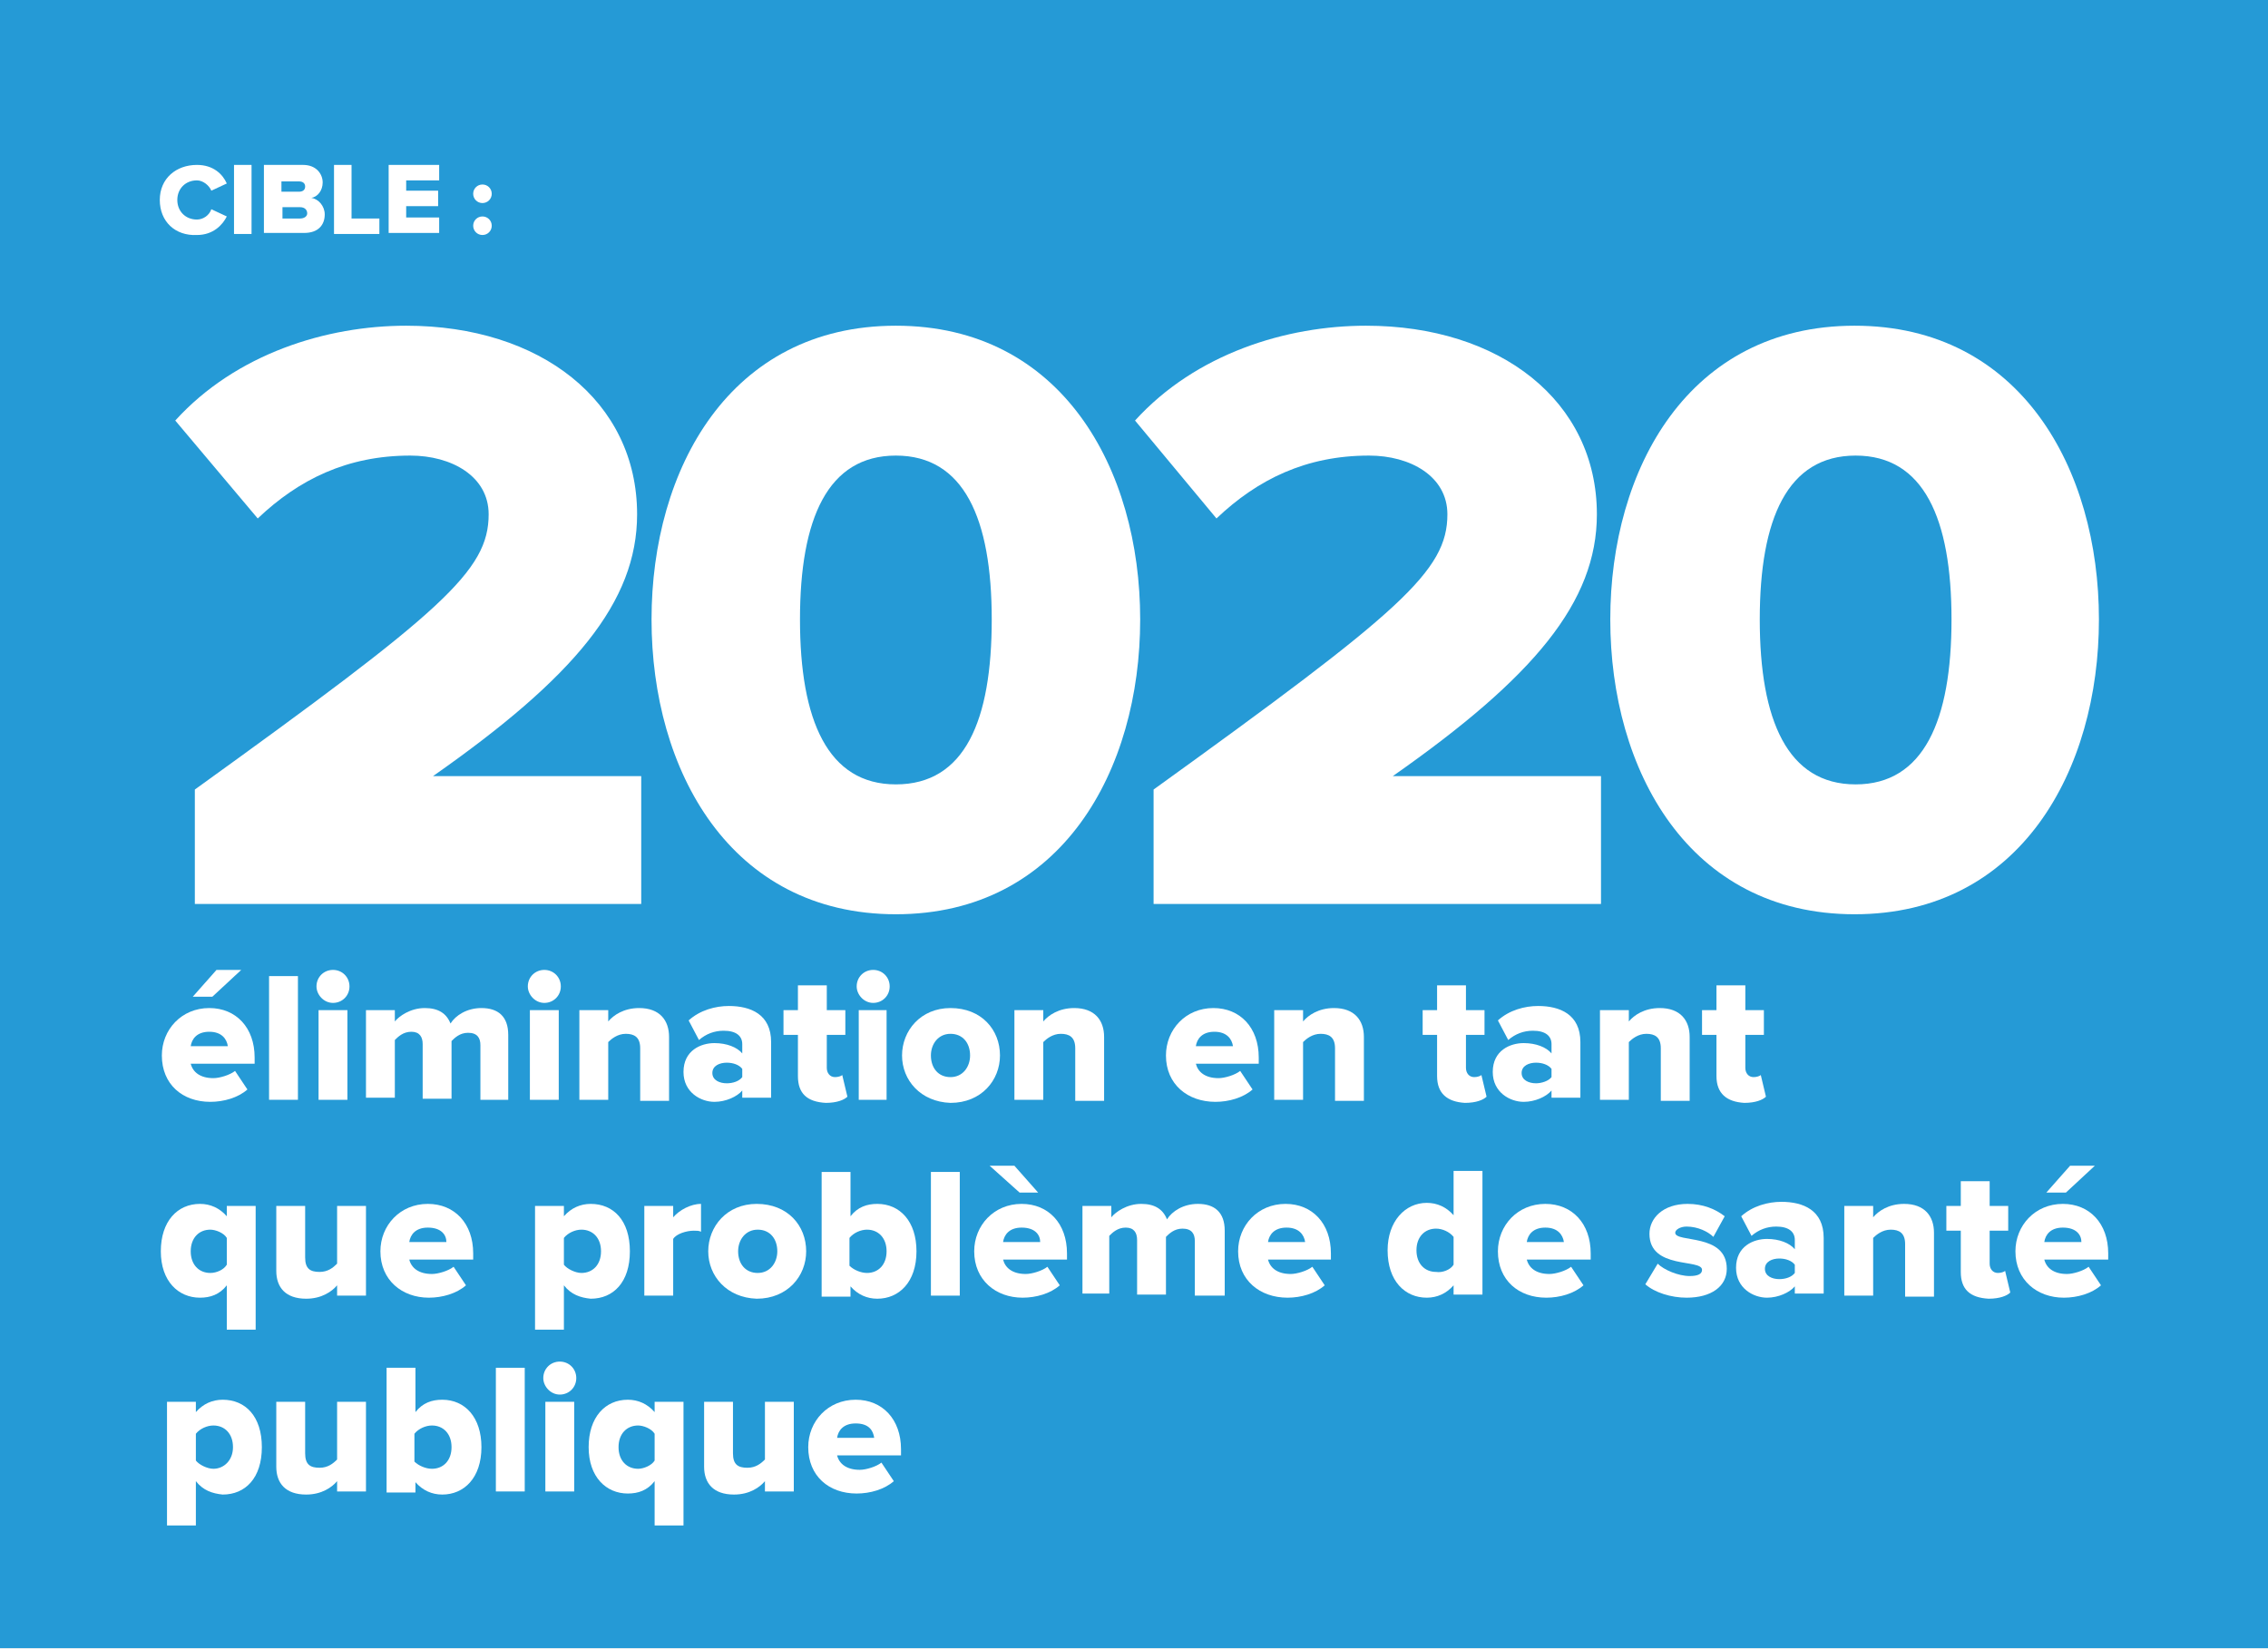
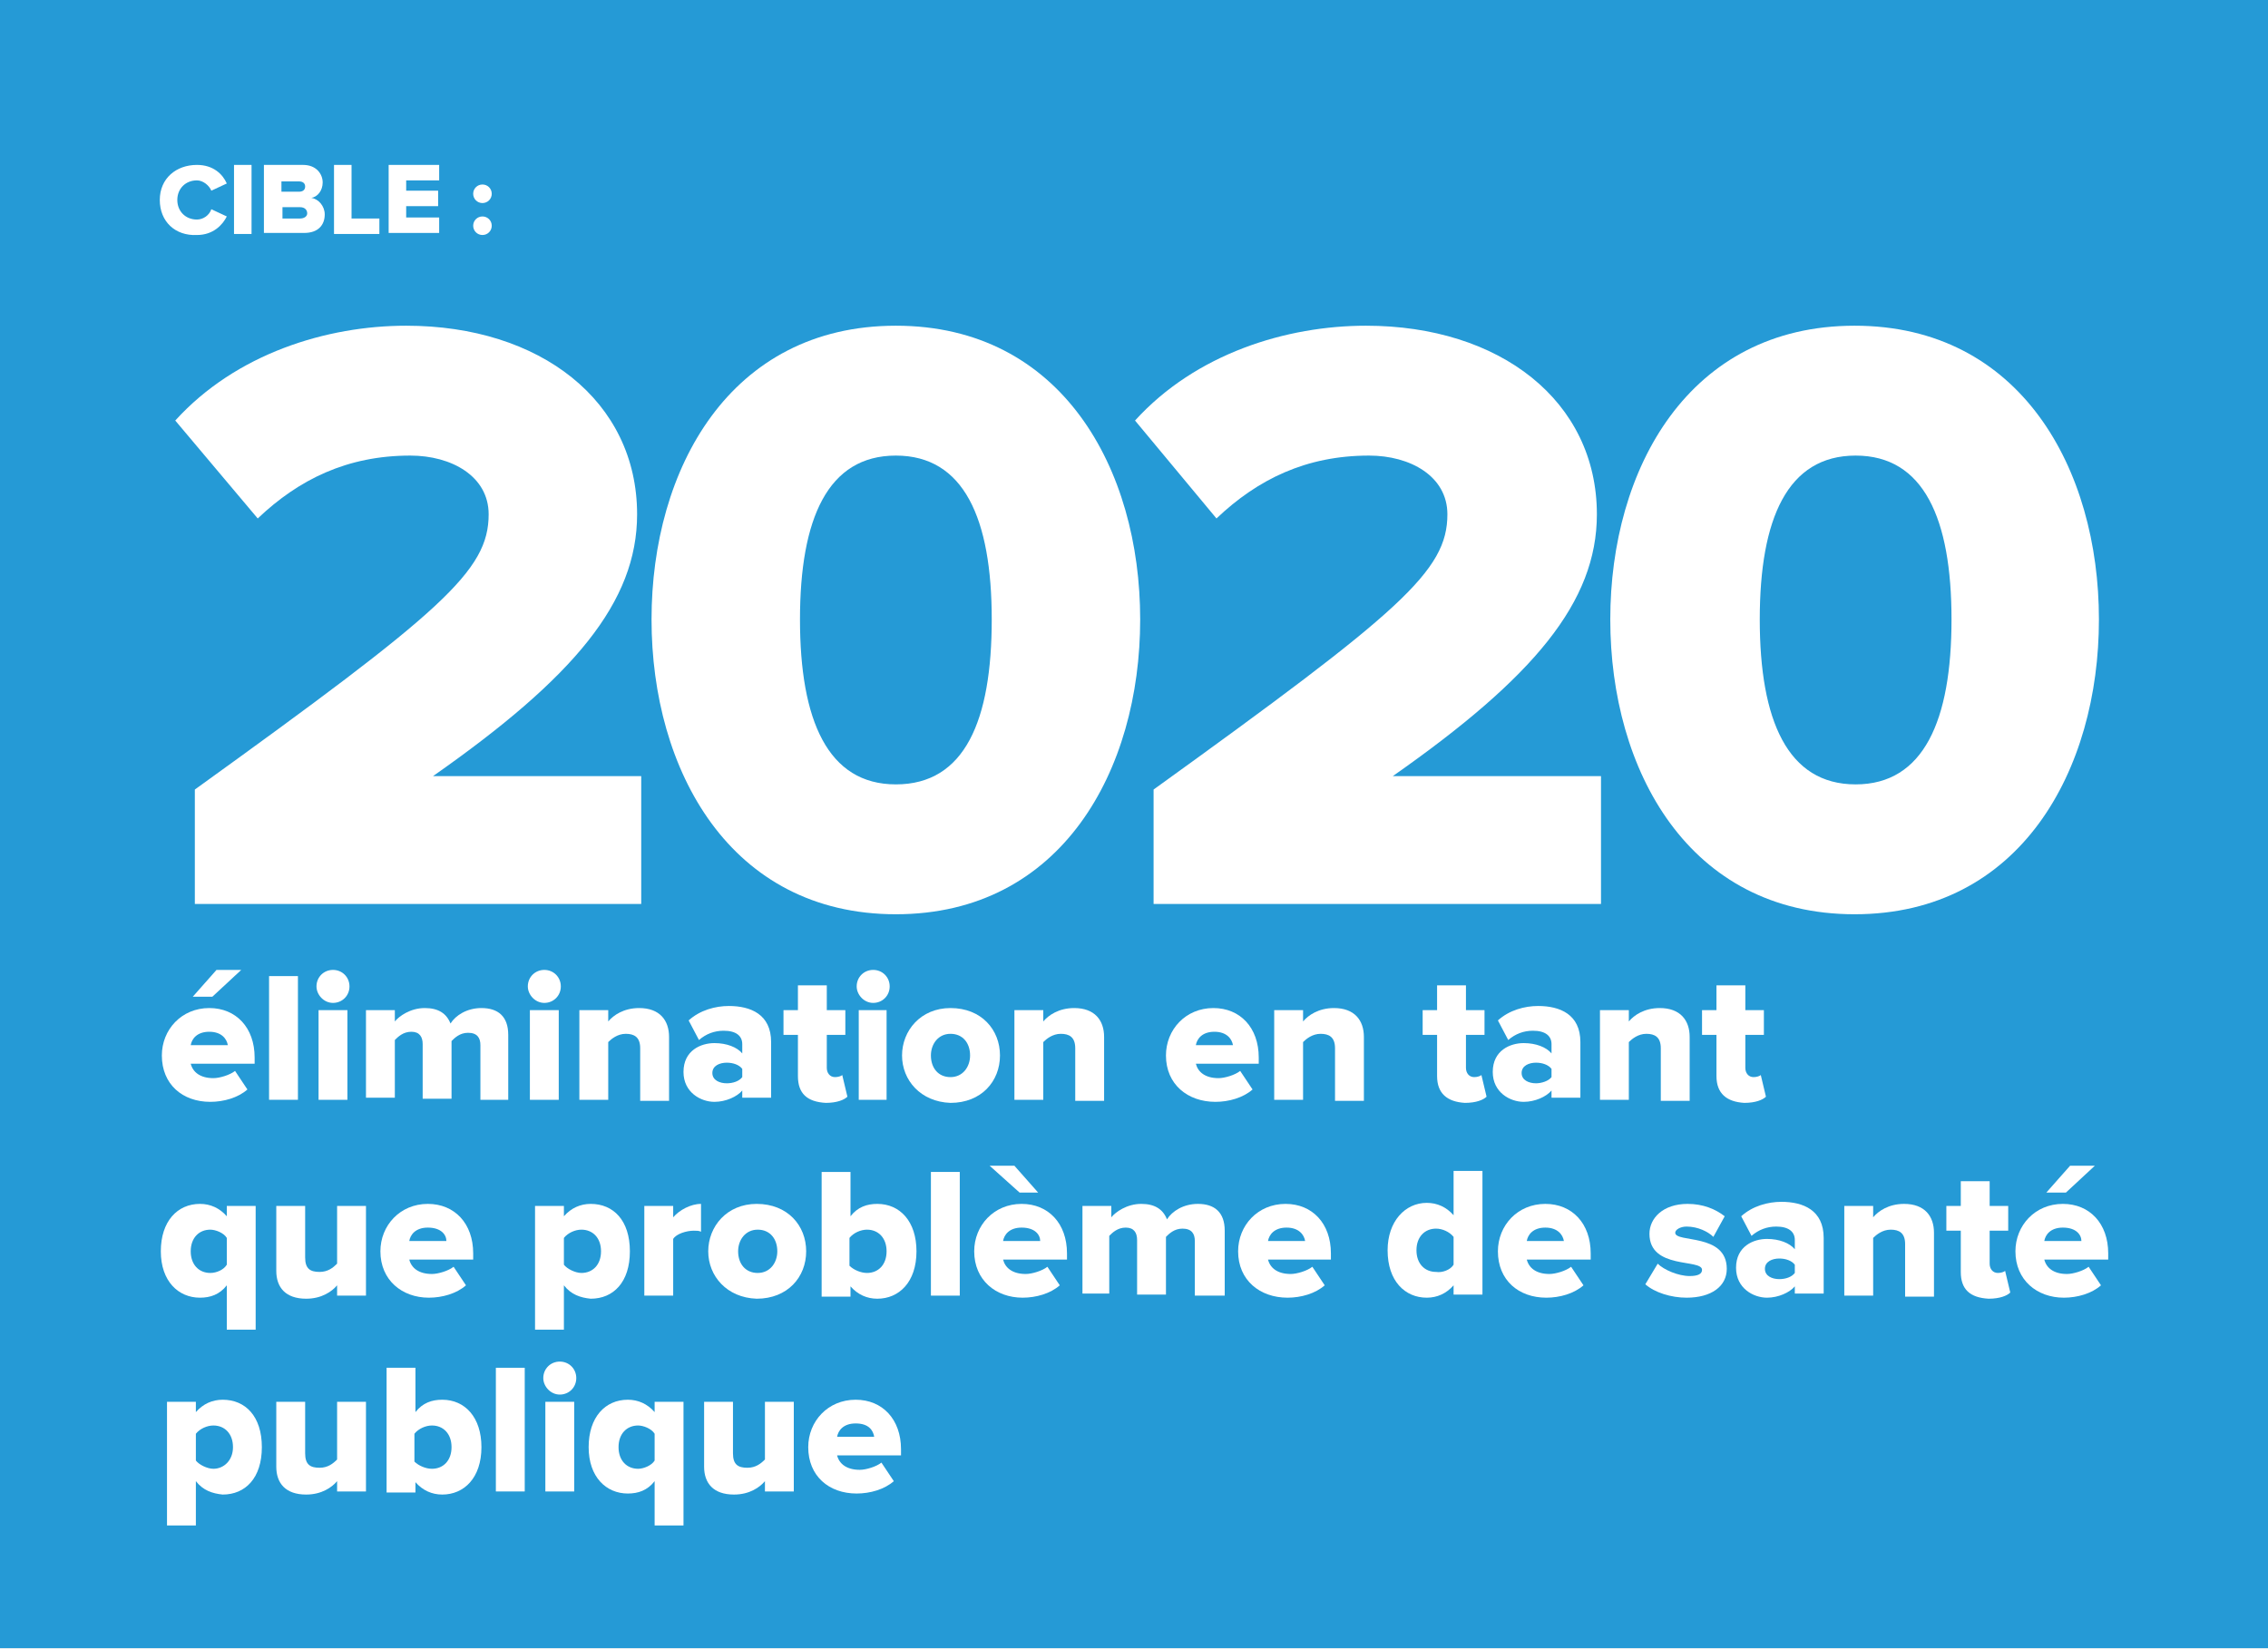
- <svg xmlns="http://www.w3.org/2000/svg" version="1.1" id="Layer_1" x="0px" y="0px" viewBox="0 0 220 159.9" style="enable-background:new 0 0 220 159.9;" xml:space="preserve">
-   <style type="text/css">
- 	.st0{fill:#259AD6;}
- 	.st1{fill:#FFFFFF;}
- </style>
-   <rect x="0" class="st0" width="220" height="159.9" />
+ <svg xmlns="http://www.w3.org/2000/svg" version="1.1" id="Layer_1" x="0px" y="0px" width="220px" height="159.9px" viewBox="0 0 220 159.9" enable-background="new 0 0 220 159.9" xml:space="preserve">
+   <rect x="0" fill="#259AD6" width="220" height="159.9" />
  <g>
-     <path class="st1" d="M15.5,19.4c0-2.1,1.6-3.4,3.6-3.4c1.6,0,2.5,0.9,2.9,1.8l-1.5,0.7c-0.2-0.5-0.8-1-1.4-1   c-1.1,0-1.9,0.8-1.9,1.9c0,1.1,0.8,1.9,1.9,1.9c0.6,0,1.2-0.4,1.4-1l1.5,0.7c-0.4,0.8-1.3,1.8-2.9,1.8C17,22.9,15.5,21.5,15.5,19.4   z" />
-     <path class="st1" d="M22.7,22.7v-6.7h1.7v6.7H22.7z" />
-     <path class="st1" d="M25.6,22.7v-6.7h3.8c1.3,0,1.9,0.9,1.9,1.7c0,0.8-0.5,1.4-1.1,1.5c0.7,0.1,1.3,0.8,1.3,1.6c0,1-0.6,1.8-2,1.8   H25.6z M29.6,18.1c0-0.3-0.2-0.5-0.6-0.5h-1.7v1H29C29.4,18.6,29.6,18.4,29.6,18.1z M29.8,20.7c0-0.3-0.2-0.6-0.7-0.6h-1.7v1.1h1.7   C29.5,21.2,29.8,21,29.8,20.7z" />
-     <path class="st1" d="M32.4,22.7v-6.7h1.7v5.2h2.7v1.5H32.4z" />
-     <path class="st1" d="M37.7,22.7v-6.7h4.9v1.5h-3.2v1h3.1v1.5h-3.1v1.1h3.2v1.5H37.7z" />
-     <path class="st1" d="M45.9,18.8c0-0.5,0.4-0.9,0.9-0.9s0.9,0.4,0.9,0.9s-0.4,0.9-0.9,0.9S45.9,19.3,45.9,18.8z M45.9,21.9   c0-0.5,0.4-0.9,0.9-0.9s0.9,0.4,0.9,0.9c0,0.5-0.4,0.9-0.9,0.9S45.9,22.4,45.9,21.9z" />
-     <path class="st1" d="M18.9,87.7V76.6c24-17.3,28.5-21.2,28.5-26.7c0-3.7-3.6-5.7-7.6-5.7c-6.1,0-10.8,2.3-14.8,6.1L17,40.8   c5.9-6.5,14.7-9.2,22.4-9.2c13,0,22.4,7.3,22.4,18.3c0,8.5-6.1,15.8-19.8,25.4h20.2v12.4H18.9z" />
-     <path class="st1" d="M63.2,60.1c0-14.6,7.6-28.5,23.7-28.5s23.7,13.9,23.7,28.5c0,14.6-7.6,28.6-23.7,28.6S63.2,74.7,63.2,60.1z    M96.2,60.1c0-9.8-2.7-15.9-9.3-15.9c-6.6,0-9.3,6.1-9.3,15.9c0,9.8,2.7,16,9.3,16C93.6,76.1,96.2,69.9,96.2,60.1z" />
-     <path class="st1" d="M111.9,87.7V76.6c24-17.3,28.5-21.2,28.5-26.7c0-3.7-3.6-5.7-7.6-5.7c-6.1,0-10.8,2.3-14.8,6.1l-7.9-9.5   c5.9-6.5,14.7-9.2,22.4-9.2c13,0,22.4,7.3,22.4,18.3c0,8.5-6.1,15.8-19.8,25.4h20.2v12.4H111.9z" />
-     <path class="st1" d="M156.2,60.1c0-14.6,7.6-28.5,23.7-28.5s23.7,13.9,23.7,28.5c0,14.6-7.6,28.6-23.7,28.6S156.2,74.7,156.2,60.1z    M189.3,60.1c0-9.8-2.7-15.9-9.3-15.9s-9.3,6.1-9.3,15.9c0,9.8,2.7,16,9.3,16S189.3,69.9,189.3,60.1z" />
-     <path class="st1" d="M15.7,102.4c0-2.5,1.9-4.6,4.6-4.6c2.6,0,4.4,1.9,4.4,4.8v0.6h-6.2c0.2,0.8,0.9,1.4,2.2,1.4   c0.6,0,1.6-0.3,2.1-0.7l1.2,1.8c-0.9,0.8-2.3,1.2-3.6,1.2C17.7,106.9,15.7,105.2,15.7,102.4z M20.3,100.1c-1.2,0-1.7,0.7-1.8,1.4   h3.6C22,100.8,21.5,100.1,20.3,100.1z M20.6,96.7h-1.9l2.3-2.6h2.4L20.6,96.7z" />
-     <path class="st1" d="M26.1,106.7v-12h2.8v12H26.1z" />
-     <path class="st1" d="M30.7,95.7c0-0.9,0.7-1.6,1.6-1.6c0.9,0,1.6,0.7,1.6,1.6c0,0.9-0.7,1.6-1.6,1.6C31.4,97.3,30.7,96.5,30.7,95.7   z M30.9,106.7V98h2.8v8.7H30.9z" />
-     <path class="st1" d="M46.6,106.7v-5.3c0-0.7-0.3-1.2-1.2-1.2c-0.8,0-1.3,0.5-1.6,0.8v5.6h-2.8v-5.3c0-0.7-0.3-1.2-1.1-1.2   c-0.8,0-1.3,0.5-1.6,0.8v5.6h-2.8V98h2.8v1.1c0.4-0.5,1.5-1.3,2.9-1.3c1.3,0,2.1,0.5,2.5,1.5c0.5-0.8,1.6-1.5,3-1.5   c1.6,0,2.6,0.8,2.6,2.6v6.3H46.6z" />
-     <path class="st1" d="M51.2,95.7c0-0.9,0.7-1.6,1.6-1.6c0.9,0,1.6,0.7,1.6,1.6c0,0.9-0.7,1.6-1.6,1.6C51.9,97.3,51.2,96.5,51.2,95.7   z M51.4,106.7V98h2.8v8.7H51.4z" />
-     <path class="st1" d="M62.1,106.7v-5c0-1.1-0.6-1.4-1.4-1.4c-0.8,0-1.4,0.5-1.7,0.8v5.6h-2.8V98H59v1.1c0.5-0.6,1.5-1.3,3-1.3   c2,0,2.9,1.2,2.9,2.8v6.2H62.1z" />
-     <path class="st1" d="M72,106.7v-0.9c-0.5,0.6-1.6,1.1-2.7,1.1c-1.3,0-3-0.9-3-2.9c0-2.1,1.7-2.8,3-2.8c1.2,0,2.2,0.4,2.7,1v-0.9   c0-0.8-0.6-1.3-1.8-1.3c-0.9,0-1.7,0.3-2.4,0.9l-1-1.9c1.1-1,2.6-1.4,3.9-1.4c2.1,0,4.1,0.8,4.1,3.5v5.4H72z M72,104.5v-0.8   c-0.3-0.4-0.9-0.6-1.5-0.6c-0.7,0-1.4,0.3-1.4,1c0,0.7,0.7,1,1.4,1C71.1,105.1,71.7,104.9,72,104.5z" />
-     <path class="st1" d="M77.4,104.4v-4h-1.4V98h1.4v-2.4h2.8V98h1.8v2.4h-1.8v3.2c0,0.5,0.3,0.9,0.8,0.9c0.3,0,0.6-0.1,0.7-0.2   l0.5,2.1c-0.3,0.3-1,0.6-2.1,0.6C78.3,106.9,77.4,106.1,77.4,104.4z" />
-     <path class="st1" d="M83.1,95.7c0-0.9,0.7-1.6,1.6-1.6c0.9,0,1.6,0.7,1.6,1.6c0,0.9-0.7,1.6-1.6,1.6C83.8,97.3,83.1,96.5,83.1,95.7   z M83.3,106.7V98H86v8.7H83.3z" />
-     <path class="st1" d="M87.5,102.4c0-2.4,1.8-4.6,4.7-4.6c3,0,4.8,2.1,4.8,4.6c0,2.4-1.8,4.6-4.8,4.6   C89.3,106.9,87.5,104.8,87.5,102.4z M94.1,102.4c0-1.2-0.7-2.1-1.9-2.1c-1.2,0-1.9,1-1.9,2.1c0,1.2,0.7,2.1,1.9,2.1   C93.4,104.5,94.1,103.5,94.1,102.4z" />
-     <path class="st1" d="M104.3,106.7v-5c0-1.1-0.6-1.4-1.4-1.4c-0.8,0-1.4,0.5-1.7,0.8v5.6h-2.8V98h2.8v1.1c0.5-0.6,1.5-1.3,3-1.3   c2,0,2.9,1.2,2.9,2.8v6.2H104.3z" />
-     <path class="st1" d="M113.1,102.4c0-2.5,1.9-4.6,4.6-4.6c2.6,0,4.4,1.9,4.4,4.8v0.6H116c0.2,0.8,0.9,1.4,2.2,1.4   c0.6,0,1.6-0.3,2.1-0.7l1.2,1.8c-0.9,0.8-2.3,1.2-3.6,1.2C115.2,106.9,113.1,105.2,113.1,102.4z M117.8,100.1   c-1.2,0-1.7,0.7-1.8,1.4h3.6C119.5,100.8,119,100.1,117.8,100.1z" />
-     <path class="st1" d="M129.5,106.7v-5c0-1.1-0.6-1.4-1.4-1.4c-0.8,0-1.4,0.5-1.7,0.8v5.6h-2.8V98h2.8v1.1c0.5-0.6,1.5-1.3,3-1.3   c2,0,2.9,1.2,2.9,2.8v6.2H129.5z" />
-     <path class="st1" d="M139.4,104.4v-4H138V98h1.4v-2.4h2.8V98h1.8v2.4h-1.8v3.2c0,0.5,0.3,0.9,0.8,0.9c0.3,0,0.6-0.1,0.7-0.2   l0.5,2.1c-0.3,0.3-1,0.6-2.1,0.6C140.4,106.9,139.4,106.1,139.4,104.4z" />
-     <path class="st1" d="M150.5,106.7v-0.9c-0.5,0.6-1.6,1.1-2.7,1.1c-1.3,0-3-0.9-3-2.9c0-2.1,1.7-2.8,3-2.8c1.2,0,2.2,0.4,2.7,1v-0.9   c0-0.8-0.6-1.3-1.8-1.3c-0.9,0-1.7,0.3-2.4,0.9l-1-1.9c1.1-1,2.6-1.4,3.9-1.4c2.1,0,4.1,0.8,4.1,3.5v5.4H150.5z M150.5,104.5v-0.8   c-0.3-0.4-0.9-0.6-1.5-0.6c-0.7,0-1.4,0.3-1.4,1c0,0.7,0.7,1,1.4,1C149.5,105.1,150.2,104.9,150.5,104.5z" />
-     <path class="st1" d="M161.1,106.7v-5c0-1.1-0.6-1.4-1.4-1.4c-0.8,0-1.4,0.5-1.7,0.8v5.6h-2.8V98h2.8v1.1c0.5-0.6,1.5-1.3,3-1.3   c2,0,2.9,1.2,2.9,2.8v6.2H161.1z" />
-     <path class="st1" d="M166.5,104.4v-4h-1.4V98h1.4v-2.4h2.8V98h1.8v2.4h-1.8v3.2c0,0.5,0.3,0.9,0.8,0.9c0.3,0,0.6-0.1,0.7-0.2   l0.5,2.1c-0.3,0.3-1,0.6-2.1,0.6C167.5,106.9,166.5,106.1,166.5,104.4z" />
-     <path class="st1" d="M15.6,121.4c0-2.9,1.6-4.6,3.8-4.6c1,0,1.9,0.4,2.6,1.2v-1h2.8v12H22v-4.3c-0.7,0.9-1.6,1.2-2.6,1.2   C17.3,125.9,15.6,124.3,15.6,121.4z M22,122.7v-2.6c-0.3-0.5-1.1-0.8-1.6-0.8c-1.1,0-1.9,0.8-1.9,2.1c0,1.3,0.8,2.1,1.9,2.1   C21,123.5,21.7,123.2,22,122.7z" />
-     <path class="st1" d="M32.7,125.7v-1c-0.5,0.6-1.5,1.3-3,1.3c-2,0-2.9-1.1-2.9-2.7V117h2.8v5c0,1.1,0.5,1.4,1.4,1.4   c0.8,0,1.3-0.4,1.7-0.8V117h2.8v8.7H32.7z" />
-     <path class="st1" d="M36.9,121.4c0-2.5,1.9-4.6,4.6-4.6c2.6,0,4.4,1.9,4.4,4.8v0.6h-6.2c0.2,0.8,0.9,1.4,2.2,1.4   c0.6,0,1.6-0.3,2.1-0.7l1.2,1.8c-0.9,0.8-2.3,1.2-3.6,1.2C39,125.9,36.9,124.2,36.9,121.4z M41.5,119.1c-1.2,0-1.7,0.7-1.8,1.4h3.6   C43.3,119.8,42.8,119.1,41.5,119.1z" />
-     <path class="st1" d="M54.7,124.7v4.3h-2.8v-12h2.8v1c0.7-0.8,1.6-1.2,2.6-1.2c2.2,0,3.8,1.6,3.8,4.6c0,3-1.6,4.6-3.8,4.6   C56.3,125.9,55.4,125.6,54.7,124.7z M58.3,121.4c0-1.3-0.8-2.1-1.9-2.1c-0.6,0-1.3,0.3-1.7,0.8v2.6c0.3,0.4,1.1,0.8,1.7,0.8   C57.5,123.5,58.3,122.7,58.3,121.4z" />
-     <path class="st1" d="M62.5,125.7V117h2.8v1.1c0.6-0.7,1.7-1.3,2.7-1.3v2.7c-0.2-0.1-0.4-0.1-0.7-0.1c-0.7,0-1.7,0.3-2,0.8v5.5H62.5   z" />
-     <path class="st1" d="M68.7,121.4c0-2.4,1.8-4.6,4.7-4.6c3,0,4.8,2.1,4.8,4.6c0,2.4-1.8,4.6-4.8,4.6   C70.5,125.9,68.7,123.8,68.7,121.4z M75.4,121.4c0-1.2-0.7-2.1-1.9-2.1c-1.2,0-1.9,1-1.9,2.1c0,1.2,0.7,2.1,1.9,2.1   C74.7,123.5,75.4,122.5,75.4,121.4z" />
-     <path class="st1" d="M79.7,125.7v-12h2.8v4.3c0.7-0.9,1.6-1.2,2.6-1.2c2.2,0,3.8,1.7,3.8,4.6c0,3-1.7,4.6-3.8,4.6   c-1,0-1.9-0.4-2.6-1.2v1H79.7z M84.1,123.5c1.1,0,1.9-0.8,1.9-2.1c0-1.3-0.8-2.1-1.9-2.1c-0.6,0-1.3,0.3-1.7,0.8v2.7   C82.8,123.2,83.5,123.5,84.1,123.5z" />
-     <path class="st1" d="M90.3,125.7v-12h2.8v12H90.3z" />
-     <path class="st1" d="M94.5,121.4c0-2.5,1.9-4.6,4.6-4.6c2.6,0,4.4,1.9,4.4,4.8v0.6h-6.2c0.2,0.8,0.9,1.4,2.2,1.4   c0.6,0,1.6-0.3,2.1-0.7l1.2,1.8c-0.9,0.8-2.3,1.2-3.6,1.2C96.6,125.9,94.5,124.2,94.5,121.4z M98.9,115.7l-2.9-2.6h2.4l2.3,2.6   H98.9z M99.1,119.1c-1.2,0-1.7,0.7-1.8,1.4h3.6C100.9,119.8,100.4,119.1,99.1,119.1z" />
-     <path class="st1" d="M115.9,125.7v-5.3c0-0.7-0.3-1.2-1.2-1.2c-0.8,0-1.3,0.5-1.6,0.8v5.6h-2.8v-5.3c0-0.7-0.3-1.2-1.1-1.2   c-0.8,0-1.3,0.5-1.6,0.8v5.6H105V117h2.8v1.1c0.4-0.5,1.5-1.3,2.9-1.3c1.3,0,2.1,0.5,2.5,1.5c0.5-0.8,1.6-1.5,3-1.5   c1.6,0,2.6,0.8,2.6,2.6v6.3H115.9z" />
-     <path class="st1" d="M120.1,121.4c0-2.5,1.9-4.6,4.6-4.6c2.6,0,4.4,1.9,4.4,4.8v0.6H123c0.2,0.8,0.9,1.4,2.2,1.4   c0.6,0,1.6-0.3,2.1-0.7l1.2,1.8c-0.9,0.8-2.3,1.2-3.6,1.2C122.2,125.9,120.1,124.2,120.1,121.4z M124.8,119.1   c-1.2,0-1.7,0.7-1.8,1.4h3.6C126.5,119.8,126,119.1,124.8,119.1z" />
-     <path class="st1" d="M141,125.7v-1c-0.7,0.8-1.6,1.2-2.6,1.2c-2.1,0-3.8-1.6-3.8-4.6c0-2.8,1.7-4.6,3.8-4.6c1,0,1.9,0.4,2.6,1.2   v-4.3h2.8v12H141z M141,122.7V120c-0.4-0.5-1.1-0.8-1.7-0.8c-1.1,0-1.9,0.8-1.9,2.1c0,1.3,0.8,2.1,1.9,2.1   C139.9,123.5,140.7,123.2,141,122.7z" />
-     <path class="st1" d="M145.3,121.4c0-2.5,1.9-4.6,4.6-4.6c2.6,0,4.4,1.9,4.4,4.8v0.6h-6.2c0.2,0.8,0.9,1.4,2.2,1.4   c0.6,0,1.6-0.3,2.1-0.7l1.2,1.8c-0.9,0.8-2.3,1.2-3.6,1.2C147.3,125.9,145.3,124.2,145.3,121.4z M149.9,119.1   c-1.2,0-1.7,0.7-1.8,1.4h3.6C151.6,119.8,151.1,119.1,149.9,119.1z" />
-     <path class="st1" d="M159.6,124.6l1.2-2c0.6,0.6,2,1.2,3.1,1.2c0.8,0,1.2-0.2,1.2-0.6c0-1.1-5.1,0-5.1-3.5c0-1.5,1.3-2.9,3.7-2.9   c1.5,0,2.7,0.5,3.6,1.2l-1.1,2c-0.5-0.5-1.5-1-2.6-1c-0.6,0-1.1,0.3-1.1,0.6c0,1,5,0,5,3.5c0,1.7-1.5,2.8-3.9,2.8   C162.1,125.9,160.5,125.4,159.6,124.6z" />
-     <path class="st1" d="M174.1,125.7v-0.9c-0.5,0.6-1.6,1.1-2.7,1.1c-1.3,0-3-0.9-3-2.9c0-2.1,1.7-2.8,3-2.8c1.2,0,2.2,0.4,2.7,1v-0.9   c0-0.8-0.6-1.3-1.8-1.3c-0.9,0-1.7,0.3-2.4,0.9l-1-1.9c1.1-1,2.6-1.4,3.9-1.4c2.1,0,4.1,0.8,4.1,3.5v5.4H174.1z M174.1,123.5v-0.8   c-0.3-0.4-0.9-0.6-1.5-0.6c-0.7,0-1.4,0.3-1.4,1c0,0.7,0.7,1,1.4,1C173.2,124.1,173.8,123.9,174.1,123.5z" />
-     <path class="st1" d="M184.8,125.7v-5c0-1.1-0.6-1.4-1.4-1.4c-0.8,0-1.4,0.5-1.7,0.8v5.6h-2.8V117h2.8v1.1c0.5-0.6,1.5-1.3,3-1.3   c2,0,2.9,1.2,2.9,2.8v6.2H184.8z" />
-     <path class="st1" d="M190.2,123.4v-4h-1.4V117h1.4v-2.4h2.8v2.4h1.8v2.4h-1.8v3.2c0,0.5,0.3,0.9,0.8,0.9c0.3,0,0.6-0.1,0.7-0.2   l0.5,2.1c-0.3,0.3-1,0.6-2.1,0.6C191.1,125.9,190.2,125.1,190.2,123.4z" />
-     <path class="st1" d="M195.5,121.4c0-2.5,1.9-4.6,4.6-4.6c2.6,0,4.4,1.9,4.4,4.8v0.6h-6.2c0.2,0.8,0.9,1.4,2.2,1.4   c0.6,0,1.6-0.3,2.1-0.7l1.2,1.8c-0.9,0.8-2.3,1.2-3.6,1.2C197.6,125.9,195.5,124.2,195.5,121.4z M200.1,119.1   c-1.2,0-1.7,0.7-1.8,1.4h3.6C201.9,119.8,201.4,119.1,200.1,119.1z M200.4,115.7h-1.9l2.3-2.6h2.4L200.4,115.7z" />
-     <path class="st1" d="M19,143.7v4.3h-2.8v-12H19v1c0.7-0.8,1.6-1.2,2.6-1.2c2.2,0,3.8,1.6,3.8,4.6c0,3-1.6,4.6-3.8,4.6   C20.6,144.9,19.7,144.6,19,143.7z M22.6,140.4c0-1.3-0.8-2.1-1.9-2.1c-0.6,0-1.3,0.3-1.7,0.8v2.6c0.3,0.4,1.1,0.8,1.7,0.8   C21.7,142.5,22.6,141.7,22.6,140.4z" />
-     <path class="st1" d="M32.7,144.7v-1c-0.5,0.6-1.5,1.3-3,1.3c-2,0-2.9-1.1-2.9-2.7V136h2.8v5c0,1.1,0.5,1.4,1.4,1.4   c0.8,0,1.3-0.4,1.7-0.8V136h2.8v8.7H32.7z" />
-     <path class="st1" d="M37.5,144.7v-12h2.8v4.3c0.7-0.9,1.6-1.2,2.6-1.2c2.2,0,3.8,1.7,3.8,4.6c0,3-1.7,4.6-3.8,4.6   c-1,0-1.9-0.4-2.6-1.2v1H37.5z M41.9,142.5c1.1,0,1.9-0.8,1.9-2.1c0-1.3-0.8-2.1-1.9-2.1c-0.6,0-1.3,0.3-1.7,0.8v2.7   C40.6,142.2,41.3,142.5,41.9,142.5z" />
-     <path class="st1" d="M48.1,144.7v-12h2.8v12H48.1z" />
-     <path class="st1" d="M52.7,133.7c0-0.9,0.7-1.6,1.6-1.6c0.9,0,1.6,0.7,1.6,1.6c0,0.9-0.7,1.6-1.6,1.6   C53.4,135.3,52.7,134.5,52.7,133.7z M52.9,144.7V136h2.8v8.7H52.9z" />
-     <path class="st1" d="M57.1,140.4c0-2.9,1.6-4.6,3.8-4.6c1,0,1.9,0.4,2.6,1.2v-1h2.8v12h-2.8v-4.3c-0.7,0.9-1.6,1.2-2.6,1.2   C58.8,144.9,57.1,143.3,57.1,140.4z M63.5,141.7v-2.6c-0.3-0.5-1.1-0.8-1.6-0.8c-1.1,0-1.9,0.8-1.9,2.1c0,1.3,0.8,2.1,1.9,2.1   C62.4,142.5,63.2,142.2,63.5,141.7z" />
-     <path class="st1" d="M74.2,144.7v-1c-0.5,0.6-1.5,1.3-3,1.3c-2,0-2.9-1.1-2.9-2.7V136h2.8v5c0,1.1,0.5,1.4,1.4,1.4   c0.8,0,1.3-0.4,1.7-0.8V136h2.8v8.7H74.2z" />
-     <path class="st1" d="M78.4,140.4c0-2.5,1.9-4.6,4.6-4.6c2.6,0,4.4,1.9,4.4,4.8v0.6h-6.2c0.2,0.8,0.9,1.4,2.2,1.4   c0.6,0,1.6-0.3,2.1-0.7l1.2,1.8c-0.9,0.8-2.3,1.2-3.6,1.2C80.4,144.9,78.4,143.2,78.4,140.4z M83,138.1c-1.2,0-1.7,0.7-1.8,1.4h3.6   C84.7,138.8,84.3,138.1,83,138.1z" />
+     <path fill="#FFFFFF" d="M15.5,19.4c0-2.1,1.6-3.4,3.6-3.4c1.6,0,2.5,0.9,2.9,1.8l-1.5,0.7c-0.2-0.5-0.8-1-1.4-1   c-1.1,0-1.9,0.8-1.9,1.9c0,1.1,0.8,1.9,1.9,1.9c0.6,0,1.2-0.4,1.4-1l1.5,0.7c-0.4,0.8-1.3,1.8-2.9,1.8C17,22.9,15.5,21.5,15.5,19.4   z" />
+     <path fill="#FFFFFF" d="M22.7,22.7v-6.7h1.7v6.7H22.7z" />
+     <path fill="#FFFFFF" d="M25.6,22.7v-6.7h3.8c1.3,0,1.9,0.9,1.9,1.7c0,0.8-0.5,1.4-1.1,1.5c0.7,0.1,1.3,0.8,1.3,1.6   c0,1-0.6,1.8-2,1.8H25.6z M29.6,18.1c0-0.3-0.2-0.5-0.6-0.5h-1.7v1H29C29.4,18.6,29.6,18.4,29.6,18.1z M29.8,20.7   c0-0.3-0.2-0.6-0.7-0.6h-1.7v1.1h1.7C29.5,21.2,29.8,21,29.8,20.7z" />
+     <path fill="#FFFFFF" d="M32.4,22.7v-6.7h1.7v5.2h2.7v1.5H32.4z" />
+     <path fill="#FFFFFF" d="M37.7,22.7v-6.7h4.9v1.5h-3.2v1h3.1v1.5h-3.1v1.1h3.2v1.5H37.7z" />
+     <path fill="#FFFFFF" d="M45.9,18.8c0-0.5,0.4-0.9,0.9-0.9s0.9,0.4,0.9,0.9s-0.4,0.9-0.9,0.9S45.9,19.3,45.9,18.8z M45.9,21.9   c0-0.5,0.4-0.9,0.9-0.9s0.9,0.4,0.9,0.9c0,0.5-0.4,0.9-0.9,0.9S45.9,22.4,45.9,21.9z" />
+     <path fill="#FFFFFF" d="M18.9,87.7V76.6c24-17.3,28.5-21.2,28.5-26.7c0-3.7-3.6-5.7-7.6-5.7c-6.1,0-10.8,2.3-14.8,6.1L17,40.8   c5.9-6.5,14.7-9.2,22.4-9.2c13,0,22.4,7.3,22.4,18.3c0,8.5-6.1,15.8-19.8,25.4h20.2v12.4H18.9z" />
+     <path fill="#FFFFFF" d="M63.2,60.1c0-14.6,7.6-28.5,23.7-28.5s23.7,13.9,23.7,28.5c0,14.6-7.6,28.6-23.7,28.6S63.2,74.7,63.2,60.1z    M96.2,60.1c0-9.8-2.7-15.9-9.3-15.9c-6.6,0-9.3,6.1-9.3,15.9c0,9.8,2.7,16,9.3,16C93.6,76.1,96.2,69.9,96.2,60.1z" />
+     <path fill="#FFFFFF" d="M111.9,87.7V76.6c24-17.3,28.5-21.2,28.5-26.7c0-3.7-3.6-5.7-7.6-5.7c-6.1,0-10.8,2.3-14.8,6.1l-7.9-9.5   c5.9-6.5,14.7-9.2,22.4-9.2c13,0,22.4,7.3,22.4,18.3c0,8.5-6.1,15.8-19.8,25.4h20.2v12.4H111.9z" />
+     <path fill="#FFFFFF" d="M156.2,60.1c0-14.6,7.6-28.5,23.7-28.5s23.7,13.9,23.7,28.5c0,14.6-7.6,28.6-23.7,28.6   S156.2,74.7,156.2,60.1z M189.3,60.1c0-9.8-2.7-15.9-9.3-15.9s-9.3,6.1-9.3,15.9c0,9.8,2.7,16,9.3,16S189.3,69.9,189.3,60.1z" />
+     <path fill="#FFFFFF" d="M15.7,102.4c0-2.5,1.9-4.6,4.6-4.6c2.6,0,4.4,1.9,4.4,4.8v0.6h-6.2c0.2,0.8,0.9,1.4,2.2,1.4   c0.6,0,1.6-0.3,2.1-0.7l1.2,1.8c-0.9,0.8-2.3,1.2-3.6,1.2C17.7,106.9,15.7,105.2,15.7,102.4z M20.3,100.1c-1.2,0-1.7,0.7-1.8,1.3   h3.6C22,100.8,21.5,100.1,20.3,100.1z M20.6,96.7h-1.9l2.3-2.6h2.4L20.6,96.7z" />
+     <path fill="#FFFFFF" d="M26.1,106.7v-12h2.8v12H26.1z" />
+     <path fill="#FFFFFF" d="M30.7,95.7c0-0.9,0.7-1.6,1.6-1.6c0.9,0,1.6,0.7,1.6,1.6s-0.7,1.6-1.6,1.6C31.4,97.3,30.7,96.5,30.7,95.7z    M30.9,106.7V98h2.8v8.7H30.9z" />
+     <path fill="#FFFFFF" d="M46.6,106.7v-5.3c0-0.7-0.3-1.2-1.2-1.2c-0.8,0-1.3,0.5-1.6,0.8v5.6h-2.8v-5.3c0-0.7-0.3-1.2-1.1-1.2   c-0.8,0-1.3,0.5-1.6,0.8v5.6h-2.8V98h2.8v1.1c0.4-0.5,1.5-1.3,2.9-1.3c1.3,0,2.1,0.5,2.5,1.5c0.5-0.8,1.6-1.5,3-1.5   c1.6,0,2.6,0.8,2.6,2.6v6.3H46.6z" />
+     <path fill="#FFFFFF" d="M51.2,95.7c0-0.9,0.7-1.6,1.6-1.6c0.9,0,1.6,0.7,1.6,1.6s-0.7,1.6-1.6,1.6C51.9,97.3,51.2,96.5,51.2,95.7z    M51.4,106.7V98h2.8v8.7H51.4z" />
+     <path fill="#FFFFFF" d="M62.1,106.7v-5c0-1.1-0.6-1.4-1.4-1.4c-0.8,0-1.4,0.5-1.7,0.8v5.6h-2.8V98H59v1.1c0.5-0.6,1.5-1.3,3-1.3   c2,0,2.9,1.2,2.9,2.8v6.2H62.1z" />
+     <path fill="#FFFFFF" d="M72,106.7v-0.9c-0.5,0.6-1.6,1.1-2.7,1.1c-1.3,0-3-0.9-3-2.9c0-2.1,1.7-2.8,3-2.8c1.2,0,2.2,0.4,2.7,1v-0.9   c0-0.8-0.6-1.3-1.8-1.3c-0.9,0-1.7,0.3-2.4,0.9l-1-1.9c1.1-1,2.6-1.4,3.9-1.4c2.1,0,4.1,0.8,4.1,3.5v5.4H72z M72,104.5v-0.8   c-0.3-0.4-0.9-0.6-1.5-0.6c-0.7,0-1.4,0.3-1.4,1s0.7,1,1.4,1C71.1,105.1,71.7,104.9,72,104.5z" />
+     <path fill="#FFFFFF" d="M77.4,104.4v-4h-1.4V98h1.4v-2.4h2.8V98h1.8v2.4h-1.8v3.2c0,0.5,0.3,0.9,0.8,0.9c0.3,0,0.6-0.1,0.7-0.2   l0.5,2.1c-0.3,0.3-1,0.6-2.1,0.6C78.3,106.9,77.4,106.1,77.4,104.4z" />
+     <path fill="#FFFFFF" d="M83.1,95.7c0-0.9,0.7-1.6,1.6-1.6c0.9,0,1.6,0.7,1.6,1.6s-0.7,1.6-1.6,1.6C83.8,97.3,83.1,96.5,83.1,95.7z    M83.3,106.7V98H86v8.7H83.3z" />
+     <path fill="#FFFFFF" d="M87.5,102.4c0-2.4,1.8-4.6,4.7-4.6c3,0,4.8,2.1,4.8,4.6s-1.8,4.6-4.8,4.6C89.3,106.9,87.5,104.8,87.5,102.4   z M94.1,102.4c0-1.2-0.7-2.1-1.9-2.1c-1.2,0-1.9,1-1.9,2.1c0,1.2,0.7,2.1,1.9,2.1C93.4,104.5,94.1,103.5,94.1,102.4z" />
+     <path fill="#FFFFFF" d="M104.3,106.7v-5c0-1.1-0.6-1.4-1.4-1.4c-0.8,0-1.4,0.5-1.7,0.8v5.6h-2.8V98h2.8v1.1c0.5-0.6,1.5-1.3,3-1.3   c2,0,2.9,1.2,2.9,2.8v6.2H104.3z" />
+     <path fill="#FFFFFF" d="M113.1,102.4c0-2.5,1.9-4.6,4.6-4.6c2.6,0,4.4,1.9,4.4,4.8v0.6H116c0.2,0.8,0.9,1.4,2.2,1.4   c0.6,0,1.6-0.3,2.1-0.7l1.2,1.8c-0.9,0.8-2.3,1.2-3.6,1.2C115.2,106.9,113.1,105.2,113.1,102.4z M117.8,100.1   c-1.2,0-1.7,0.7-1.8,1.3h3.6C119.5,100.8,119,100.1,117.8,100.1z" />
+     <path fill="#FFFFFF" d="M129.5,106.7v-5c0-1.1-0.6-1.4-1.4-1.4c-0.8,0-1.4,0.5-1.7,0.8v5.6h-2.8V98h2.8v1.1c0.5-0.6,1.5-1.3,3-1.3   c2,0,2.9,1.2,2.9,2.8v6.2H129.5z" />
+     <path fill="#FFFFFF" d="M139.4,104.4v-4H138V98h1.4v-2.4h2.8V98h1.8v2.4h-1.8v3.2c0,0.5,0.3,0.9,0.8,0.9c0.3,0,0.6-0.1,0.7-0.2   l0.5,2.1c-0.3,0.3-1,0.6-2.1,0.6C140.4,106.9,139.4,106.1,139.4,104.4z" />
+     <path fill="#FFFFFF" d="M150.5,106.7v-0.9c-0.5,0.6-1.6,1.1-2.7,1.1c-1.3,0-3-0.9-3-2.9c0-2.1,1.7-2.8,3-2.8c1.2,0,2.2,0.4,2.7,1   v-0.9c0-0.8-0.6-1.3-1.8-1.3c-0.9,0-1.7,0.3-2.4,0.9l-1-1.9c1.1-1,2.6-1.4,3.9-1.4c2.1,0,4.1,0.8,4.1,3.5v5.4H150.5z M150.5,104.5   v-0.8c-0.3-0.4-0.9-0.6-1.5-0.6c-0.7,0-1.4,0.3-1.4,1s0.7,1,1.4,1C149.5,105.1,150.2,104.9,150.5,104.5z" />
+     <path fill="#FFFFFF" d="M161.1,106.7v-5c0-1.1-0.6-1.4-1.4-1.4c-0.8,0-1.4,0.5-1.7,0.8v5.6h-2.8V98h2.8v1.1c0.5-0.6,1.5-1.3,3-1.3   c2,0,2.9,1.2,2.9,2.8v6.2H161.1z" />
+     <path fill="#FFFFFF" d="M166.5,104.4v-4h-1.4V98h1.4v-2.4h2.8V98h1.8v2.4h-1.8v3.2c0,0.5,0.3,0.9,0.8,0.9c0.3,0,0.6-0.1,0.7-0.2   l0.5,2.1c-0.3,0.3-1,0.6-2.1,0.6C167.5,106.9,166.5,106.1,166.5,104.4z" />
+     <path fill="#FFFFFF" d="M15.6,121.4c0-2.9,1.6-4.6,3.8-4.6c1,0,1.9,0.4,2.6,1.2v-1h2.8v12H22v-4.3c-0.7,0.9-1.6,1.2-2.6,1.2   C17.3,125.9,15.6,124.3,15.6,121.4z M22,122.7v-2.6c-0.3-0.5-1.1-0.8-1.6-0.8c-1.1,0-1.9,0.8-1.9,2.1c0,1.3,0.8,2.1,1.9,2.1   C21,123.5,21.7,123.2,22,122.7z" />
+     <path fill="#FFFFFF" d="M32.7,125.7v-1c-0.5,0.6-1.5,1.3-3,1.3c-2,0-2.9-1.1-2.9-2.7V117h2.8v5c0,1.1,0.5,1.4,1.4,1.4   c0.8,0,1.3-0.4,1.7-0.8V117h2.8v8.7H32.7z" />
+     <path fill="#FFFFFF" d="M36.9,121.4c0-2.5,1.9-4.6,4.6-4.6c2.6,0,4.4,1.9,4.4,4.8v0.6h-6.2c0.2,0.8,0.9,1.4,2.2,1.4   c0.6,0,1.6-0.3,2.1-0.7l1.2,1.8c-0.9,0.8-2.3,1.2-3.6,1.2C39,125.9,36.9,124.2,36.9,121.4z M41.5,119.1c-1.2,0-1.7,0.7-1.8,1.3h3.6   C43.3,119.8,42.8,119.1,41.5,119.1z" />
+     <path fill="#FFFFFF" d="M54.7,124.7v4.3h-2.8v-12h2.8v1c0.7-0.8,1.6-1.2,2.6-1.2c2.2,0,3.8,1.6,3.8,4.6c0,3-1.6,4.6-3.8,4.6   C56.3,125.9,55.4,125.6,54.7,124.7z M58.3,121.4c0-1.3-0.8-2.1-1.9-2.1c-0.6,0-1.3,0.3-1.7,0.8v2.6c0.3,0.4,1.1,0.8,1.7,0.8   C57.5,123.5,58.3,122.7,58.3,121.4z" />
+     <path fill="#FFFFFF" d="M62.5,125.7V117h2.8v1.1c0.6-0.7,1.7-1.3,2.7-1.3v2.7c-0.2-0.1-0.4-0.1-0.7-0.1c-0.7,0-1.7,0.3-2,0.8v5.5   H62.5z" />
+     <path fill="#FFFFFF" d="M68.7,121.4c0-2.4,1.8-4.6,4.7-4.6c3,0,4.8,2.1,4.8,4.6s-1.8,4.6-4.8,4.6C70.5,125.9,68.7,123.8,68.7,121.4   z M75.4,121.4c0-1.2-0.7-2.1-1.9-2.1c-1.2,0-1.9,1-1.9,2.1c0,1.2,0.7,2.1,1.9,2.1C74.7,123.5,75.4,122.5,75.4,121.4z" />
+     <path fill="#FFFFFF" d="M79.7,125.7v-12h2.8v4.3c0.7-0.9,1.6-1.2,2.6-1.2c2.2,0,3.8,1.7,3.8,4.6c0,3-1.7,4.6-3.8,4.6   c-1,0-1.9-0.4-2.6-1.2v1H79.7z M84.1,123.5c1.1,0,1.9-0.8,1.9-2.1c0-1.3-0.8-2.1-1.9-2.1c-0.6,0-1.3,0.3-1.7,0.8v2.7   C82.8,123.2,83.5,123.5,84.1,123.5z" />
+     <path fill="#FFFFFF" d="M90.3,125.7v-12h2.8v12H90.3z" />
+     <path fill="#FFFFFF" d="M94.5,121.4c0-2.5,1.9-4.6,4.6-4.6c2.6,0,4.4,1.9,4.4,4.8v0.6h-6.2c0.2,0.8,0.9,1.4,2.2,1.4   c0.6,0,1.6-0.3,2.1-0.7l1.2,1.8c-0.9,0.8-2.3,1.2-3.6,1.2C96.6,125.9,94.5,124.2,94.5,121.4z M98.9,115.7l-2.9-2.6h2.4l2.3,2.6   H98.9z M99.1,119.1c-1.2,0-1.7,0.7-1.8,1.3h3.6C100.9,119.8,100.4,119.1,99.1,119.1z" />
+     <path fill="#FFFFFF" d="M115.9,125.7v-5.3c0-0.7-0.3-1.2-1.2-1.2c-0.8,0-1.3,0.5-1.6,0.8v5.6h-2.8v-5.3c0-0.7-0.3-1.2-1.1-1.2   c-0.8,0-1.3,0.5-1.6,0.8v5.6H105V117h2.8v1.1c0.4-0.5,1.5-1.3,2.9-1.3c1.3,0,2.1,0.5,2.5,1.5c0.5-0.8,1.6-1.5,3-1.5   c1.6,0,2.6,0.8,2.6,2.6v6.3H115.9z" />
+     <path fill="#FFFFFF" d="M120.1,121.4c0-2.5,1.9-4.6,4.6-4.6c2.6,0,4.4,1.9,4.4,4.8v0.6H123c0.2,0.8,0.9,1.4,2.2,1.4   c0.6,0,1.6-0.3,2.1-0.7l1.2,1.8c-0.9,0.8-2.3,1.2-3.6,1.2C122.2,125.9,120.1,124.2,120.1,121.4z M124.8,119.1   c-1.2,0-1.7,0.7-1.8,1.3h3.6C126.5,119.8,126,119.1,124.8,119.1z" />
+     <path fill="#FFFFFF" d="M141,125.7v-1c-0.7,0.8-1.6,1.2-2.6,1.2c-2.1,0-3.8-1.6-3.8-4.6c0-2.8,1.7-4.6,3.8-4.6c1,0,1.9,0.4,2.6,1.2   v-4.3h2.8v12H141z M141,122.7V120c-0.4-0.5-1.1-0.8-1.7-0.8c-1.1,0-1.9,0.8-1.9,2.1s0.8,2.1,1.9,2.1   C139.9,123.5,140.7,123.2,141,122.7z" />
+     <path fill="#FFFFFF" d="M145.3,121.4c0-2.5,1.9-4.6,4.6-4.6c2.6,0,4.4,1.9,4.4,4.8v0.6h-6.2c0.2,0.8,0.9,1.4,2.2,1.4   c0.6,0,1.6-0.3,2.1-0.7l1.2,1.8c-0.9,0.8-2.3,1.2-3.6,1.2C147.3,125.9,145.3,124.2,145.3,121.4z M149.9,119.1   c-1.2,0-1.7,0.7-1.8,1.3h3.6C151.6,119.8,151.1,119.1,149.9,119.1z" />
+     <path fill="#FFFFFF" d="M159.6,124.6l1.2-2c0.6,0.6,2,1.2,3.1,1.2c0.8,0,1.2-0.2,1.2-0.6c0-1.1-5.1,0-5.1-3.5   c0-1.5,1.3-2.9,3.7-2.9c1.5,0,2.7,0.5,3.6,1.2l-1.1,2c-0.5-0.5-1.5-1-2.6-1c-0.6,0-1.1,0.3-1.1,0.6c0,1,5,0,5,3.5   c0,1.7-1.5,2.8-3.9,2.8C162.1,125.9,160.5,125.4,159.6,124.6z" />
+     <path fill="#FFFFFF" d="M174.1,125.7v-0.9c-0.5,0.6-1.6,1.1-2.7,1.1c-1.3,0-3-0.9-3-2.9c0-2.1,1.7-2.8,3-2.8c1.2,0,2.2,0.4,2.7,1   v-0.9c0-0.8-0.6-1.3-1.8-1.3c-0.9,0-1.7,0.3-2.4,0.9l-1-1.9c1.1-1,2.6-1.4,3.9-1.4c2.1,0,4.1,0.8,4.1,3.5v5.4H174.1z M174.1,123.5   v-0.8c-0.3-0.4-0.9-0.6-1.5-0.6c-0.7,0-1.4,0.3-1.4,1s0.7,1,1.4,1C173.2,124.1,173.8,123.9,174.1,123.5z" />
+     <path fill="#FFFFFF" d="M184.8,125.7v-5c0-1.1-0.6-1.4-1.4-1.4c-0.8,0-1.4,0.5-1.7,0.8v5.6h-2.8V117h2.8v1.1c0.5-0.6,1.5-1.3,3-1.3   c2,0,2.9,1.2,2.9,2.8v6.2H184.8z" />
+     <path fill="#FFFFFF" d="M190.2,123.4v-4h-1.4V117h1.4v-2.4h2.8v2.4h1.8v2.4h-1.8v3.2c0,0.5,0.3,0.9,0.8,0.9c0.3,0,0.6-0.1,0.7-0.2   l0.5,2.1c-0.3,0.3-1,0.6-2.1,0.6C191.1,125.9,190.2,125.1,190.2,123.4z" />
+     <path fill="#FFFFFF" d="M195.5,121.4c0-2.5,1.9-4.6,4.6-4.6c2.6,0,4.4,1.9,4.4,4.8v0.6h-6.2c0.2,0.8,0.9,1.4,2.2,1.4   c0.6,0,1.6-0.3,2.1-0.7l1.2,1.8c-0.9,0.8-2.3,1.2-3.6,1.2C197.6,125.9,195.5,124.2,195.5,121.4z M200.1,119.1   c-1.2,0-1.7,0.7-1.8,1.3h3.6C201.9,119.8,201.4,119.1,200.1,119.1z M200.4,115.7h-1.9l2.3-2.6h2.4L200.4,115.7z" />
+     <path fill="#FFFFFF" d="M19,143.7v4.3h-2.8v-12H19v1c0.7-0.8,1.6-1.2,2.6-1.2c2.2,0,3.8,1.6,3.8,4.6c0,3-1.6,4.6-3.8,4.6   C20.6,144.9,19.7,144.6,19,143.7z M22.6,140.4c0-1.3-0.8-2.1-1.9-2.1c-0.6,0-1.3,0.3-1.7,0.8v2.6c0.3,0.4,1.1,0.8,1.7,0.8   C21.7,142.5,22.6,141.7,22.6,140.4z" />
+     <path fill="#FFFFFF" d="M32.7,144.7v-1c-0.5,0.6-1.5,1.3-3,1.3c-2,0-2.9-1.1-2.9-2.7V136h2.8v5c0,1.1,0.5,1.4,1.4,1.4   c0.8,0,1.3-0.4,1.7-0.8V136h2.8v8.7H32.7z" />
+     <path fill="#FFFFFF" d="M37.5,144.7v-12h2.8v4.3c0.7-0.9,1.6-1.2,2.6-1.2c2.2,0,3.8,1.7,3.8,4.6c0,3-1.7,4.6-3.8,4.6   c-1,0-1.9-0.4-2.6-1.2v1H37.5z M41.9,142.5c1.1,0,1.9-0.8,1.9-2.1c0-1.3-0.8-2.1-1.9-2.1c-0.6,0-1.3,0.3-1.7,0.8v2.7   C40.6,142.2,41.3,142.5,41.9,142.5z" />
+     <path fill="#FFFFFF" d="M48.1,144.7v-12h2.8v12H48.1z" />
+     <path fill="#FFFFFF" d="M52.7,133.7c0-0.9,0.7-1.6,1.6-1.6c0.9,0,1.6,0.7,1.6,1.6s-0.7,1.6-1.6,1.6   C53.4,135.3,52.7,134.5,52.7,133.7z M52.9,144.7V136h2.8v8.7H52.9z" />
+     <path fill="#FFFFFF" d="M57.1,140.4c0-2.9,1.6-4.6,3.8-4.6c1,0,1.9,0.4,2.6,1.2v-1h2.8v12h-2.8v-4.3c-0.7,0.9-1.6,1.2-2.6,1.2   C58.8,144.9,57.1,143.3,57.1,140.4z M63.5,141.7v-2.6c-0.3-0.5-1.1-0.8-1.6-0.8c-1.1,0-1.9,0.8-1.9,2.1c0,1.3,0.8,2.1,1.9,2.1   C62.4,142.5,63.2,142.2,63.5,141.7z" />
+     <path fill="#FFFFFF" d="M74.2,144.7v-1c-0.5,0.6-1.5,1.3-3,1.3c-2,0-2.9-1.1-2.9-2.7V136h2.8v5c0,1.1,0.5,1.4,1.4,1.4   c0.8,0,1.3-0.4,1.7-0.8V136h2.8v8.7H74.2z" />
+     <path fill="#FFFFFF" d="M78.4,140.4c0-2.5,1.9-4.6,4.6-4.6c2.6,0,4.4,1.9,4.4,4.8v0.6h-6.2c0.2,0.8,0.9,1.4,2.2,1.4   c0.6,0,1.6-0.3,2.1-0.7l1.2,1.8c-0.9,0.8-2.3,1.2-3.6,1.2C80.4,144.9,78.4,143.2,78.4,140.4z M83,138.1c-1.2,0-1.7,0.7-1.8,1.3h3.6   C84.7,138.8,84.3,138.1,83,138.1z" />
  </g>
-   <path class="st1" d="M-123.1-41.6" />
</svg>
